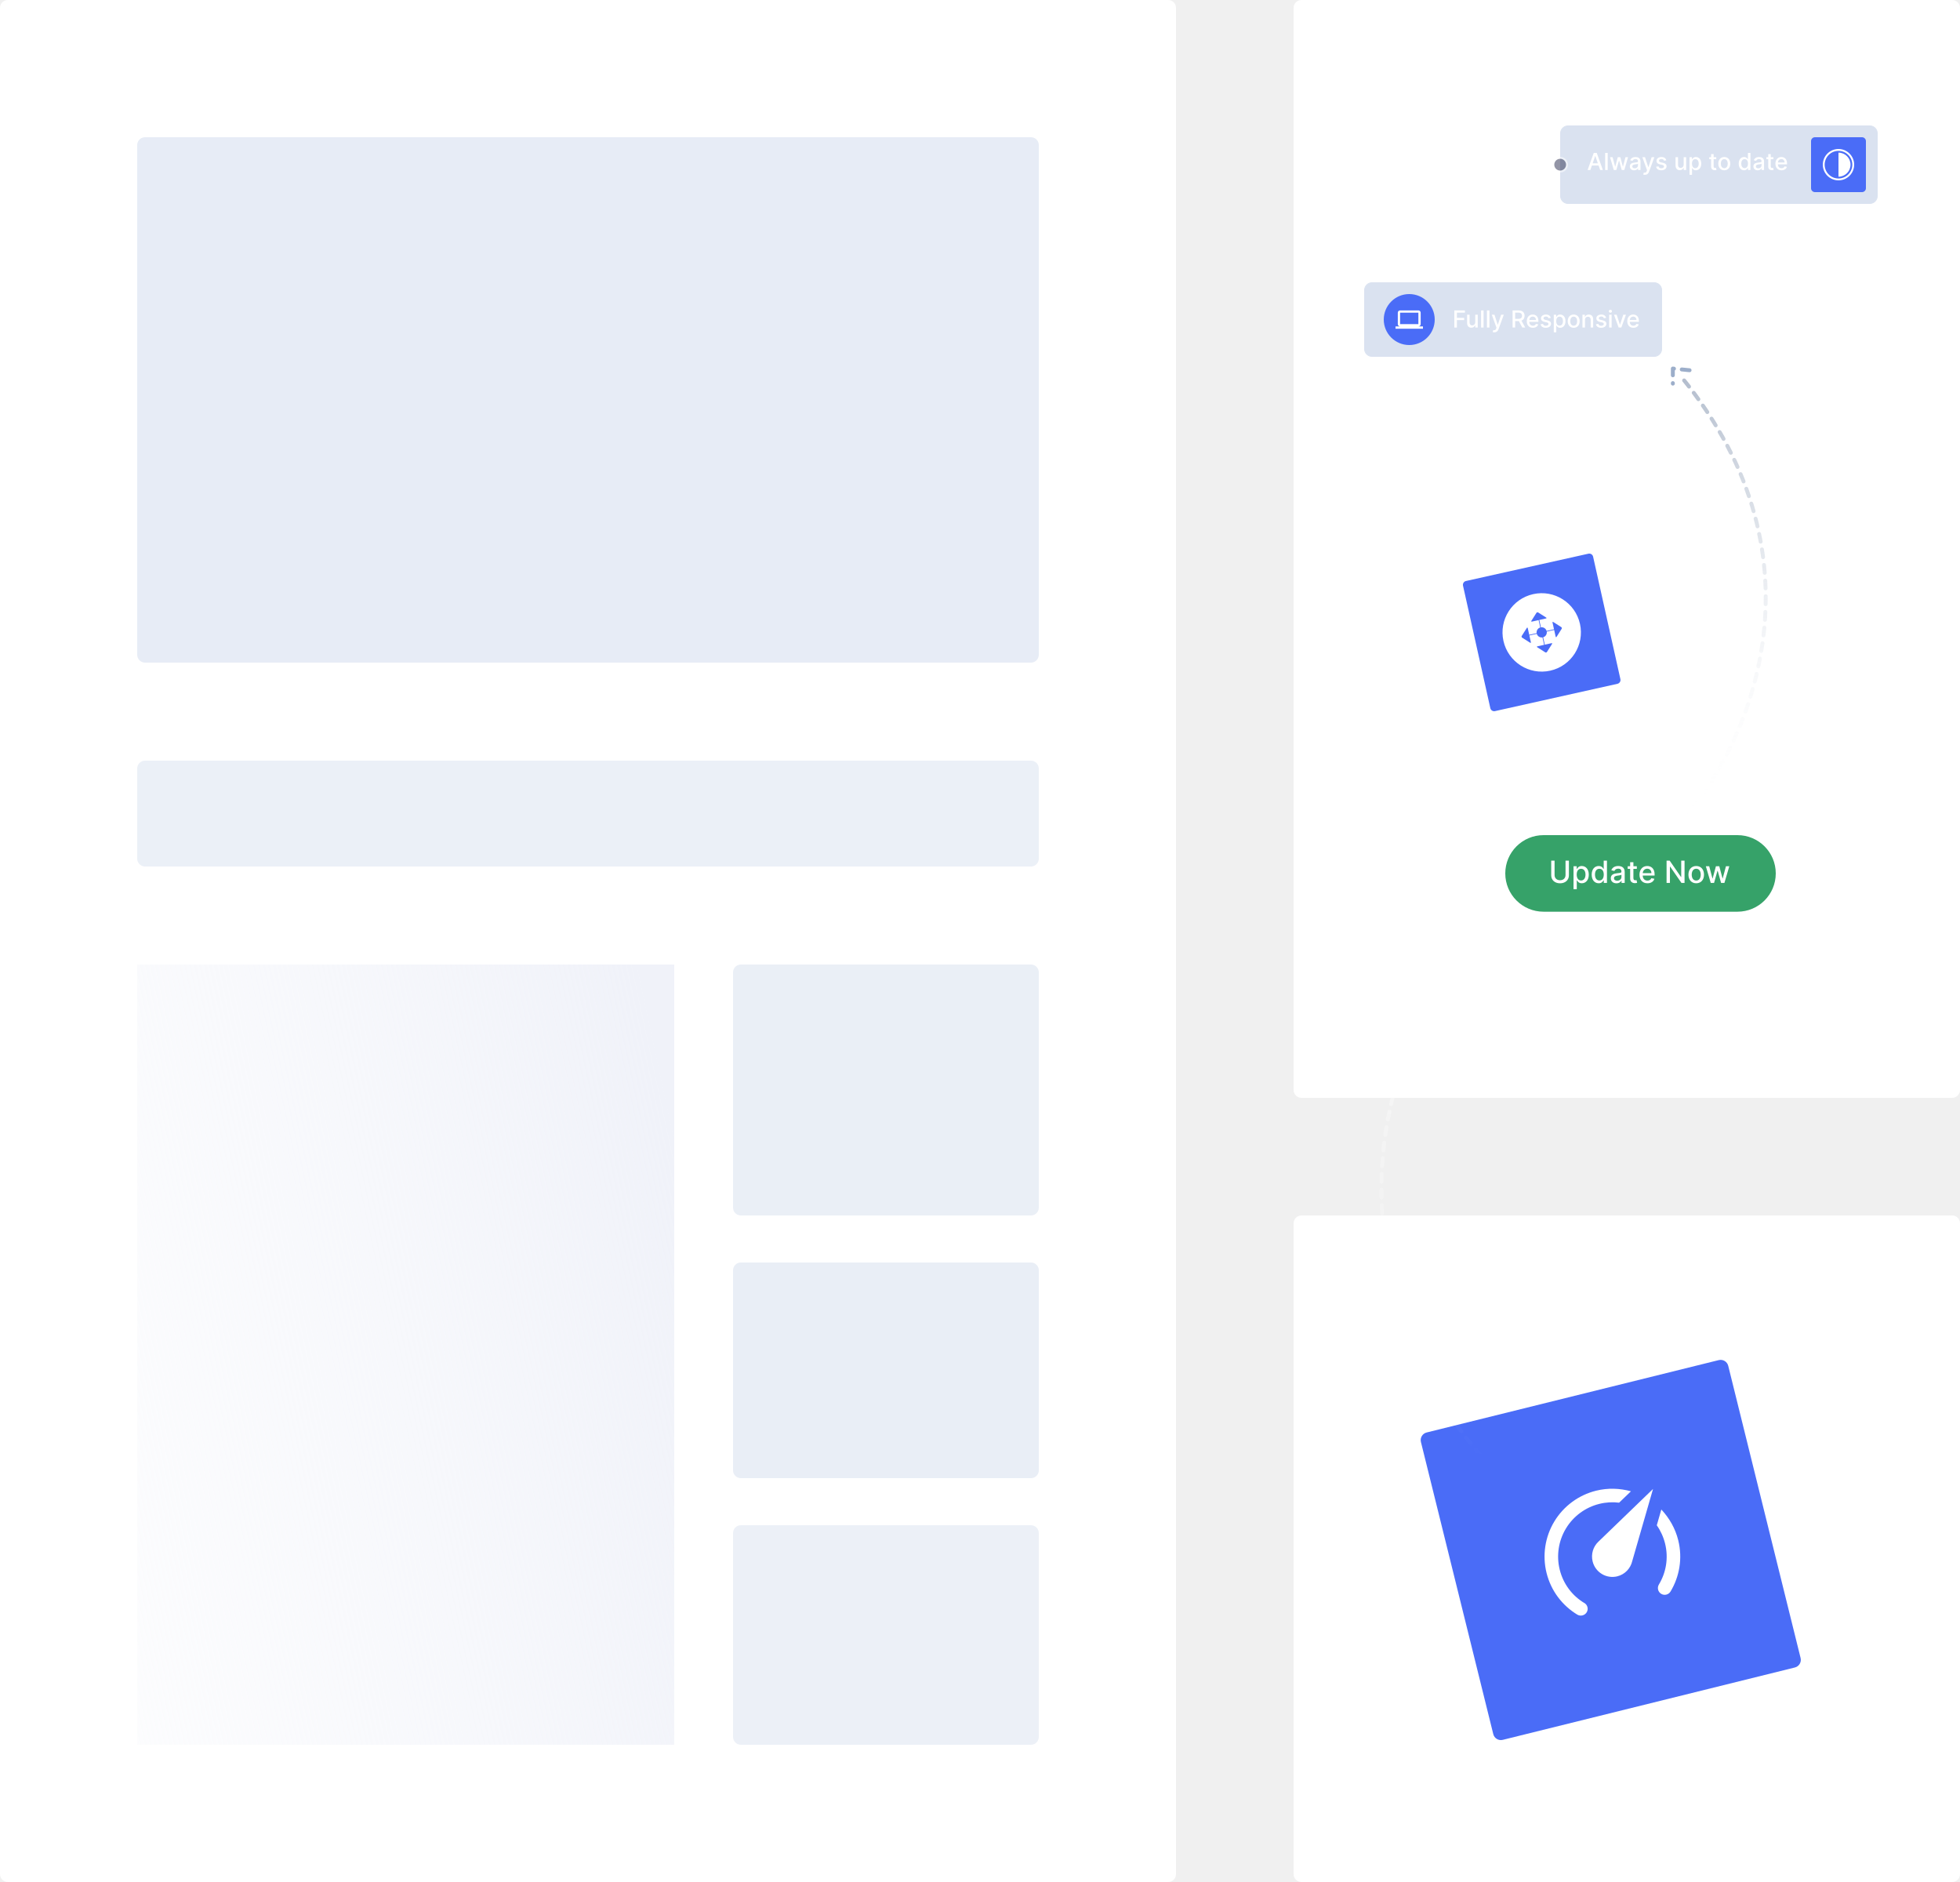
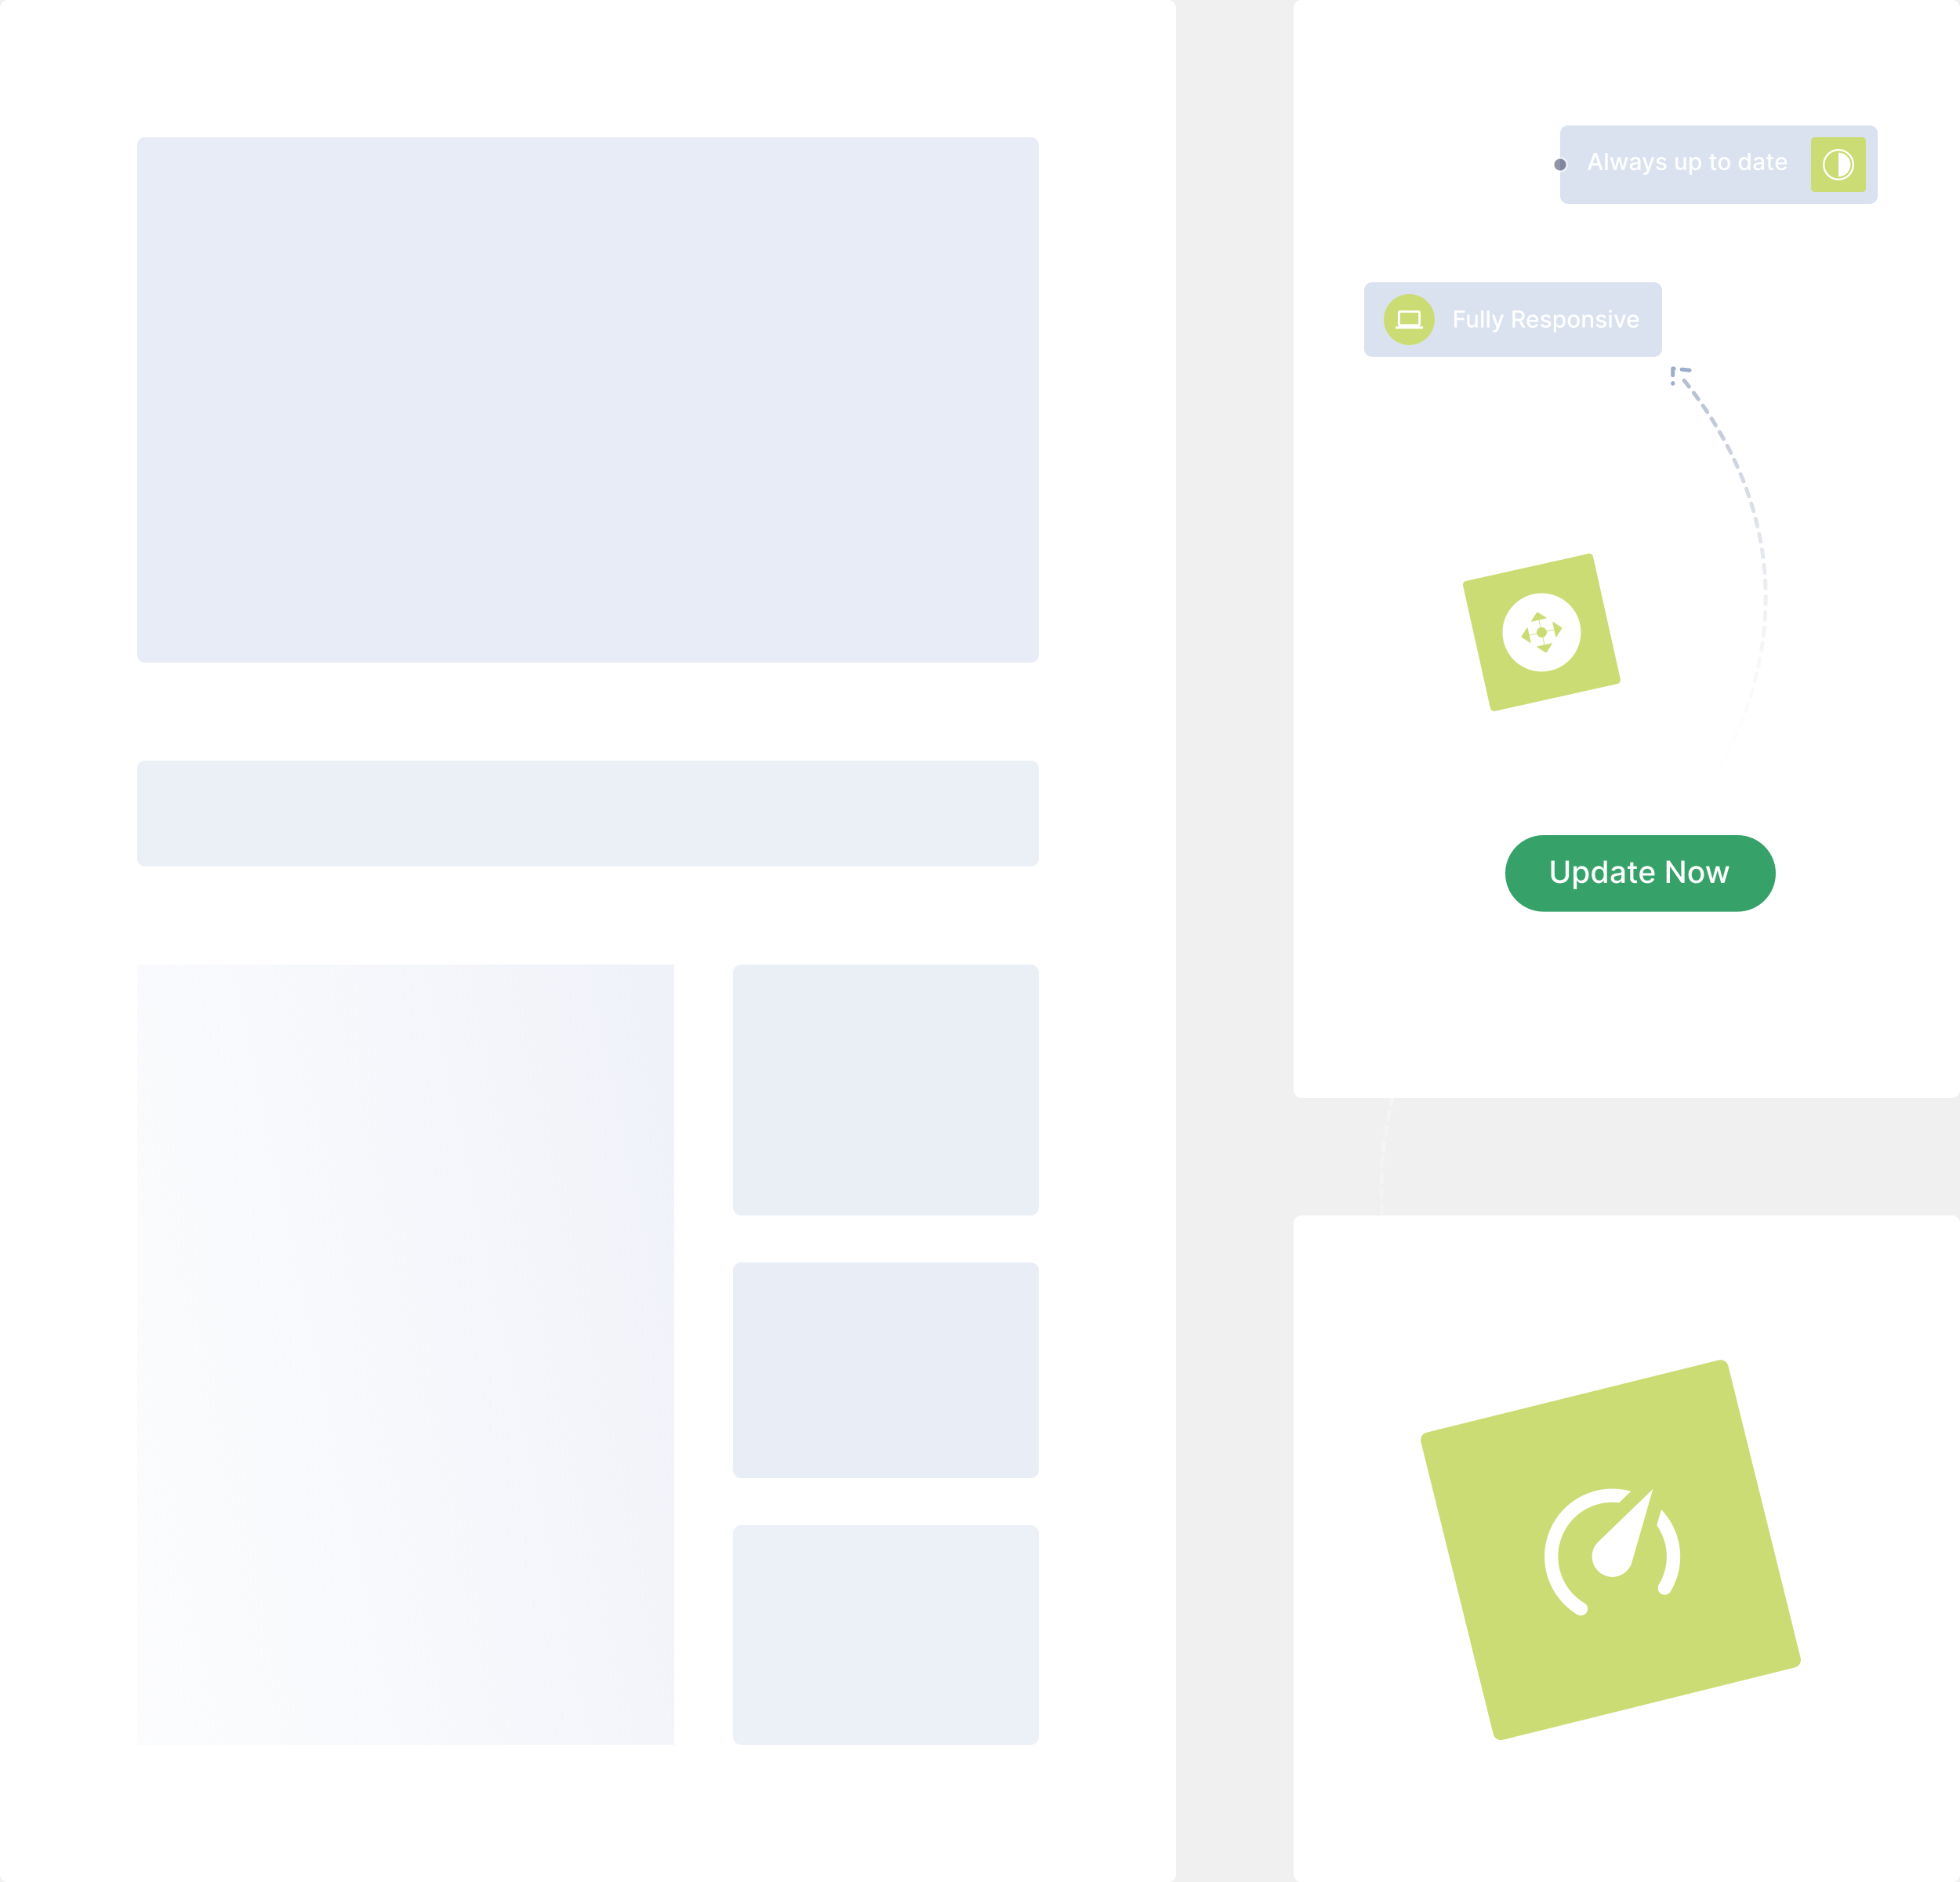
<svg xmlns="http://www.w3.org/2000/svg" width="500" height="480" viewBox="0 0 500 480" fill="none">
  <rect x="330" y="310" width="170" height="170" rx="2" fill="white" />
-   <rect x="362" y="365.831" width="80.765" height="80.765" rx="2" transform="rotate(-13.9128 362 365.831)" fill="#4A6CF7" />
+   <rect x="362" y="365.831" width="80.765" height="80.765" rx="2" transform="rotate(-13.9128 362 365.831)" fill="#cadc73" />
  <path d="M412.572 402.039C411.235 402.37 409.822 402.156 408.643 401.445C407.464 400.734 406.615 399.584 406.284 398.247C405.818 396.366 406.435 394.466 407.718 393.239L421.691 379.757L416.388 398.152C415.956 400.006 414.538 401.552 412.572 402.039ZM407.162 380.2C410.203 379.447 413.25 379.584 416.061 380.349L413.037 383.256C411.434 383.047 409.675 383.144 407.995 383.56C404.43 384.443 401.363 386.705 399.467 389.85C397.571 392.995 397.002 396.764 397.884 400.328C398.804 404.041 401.131 407.03 404.167 408.846L404.183 408.842C405.001 409.335 405.263 410.393 404.77 411.21C404.277 412.028 403.202 412.294 402.389 411.818C398.595 409.531 395.673 405.797 394.525 401.16C393.421 396.705 394.132 391.994 396.502 388.063C398.873 384.132 402.707 381.304 407.162 380.2ZM428.123 392.838C429.271 397.474 428.43 402.14 426.143 405.934C425.646 406.735 424.587 406.997 423.77 406.504C422.952 406.011 422.69 404.953 423.183 404.135C425.016 401.096 425.683 397.383 424.763 393.67C424.347 391.99 423.612 390.389 422.649 389.023L423.808 384.992C425.826 387.166 427.365 389.78 428.123 392.838Z" fill="white" />
  <rect width="300" height="480" rx="2" fill="white" />
  <rect x="35" y="35" width="230" height="134" rx="2" fill="#DAE2F0" fill-opacity="0.66" />
  <rect opacity="0.53" x="35" y="194" width="230" height="27" rx="2" fill="#DAE2F0" />
  <rect x="35" y="246" width="137" height="199" fill="url(#paint0_linear_1028_1032)" />
  <rect opacity="0.57" x="187" y="246" width="78" height="64" rx="2" fill="#DAE2F0" />
  <rect opacity="0.6" x="187" y="322" width="78" height="55" rx="2" fill="#DAE2F0" />
  <rect opacity="0.5" x="187" y="389" width="78" height="56" rx="2" fill="#DAE2F0" />
  <path d="M377.795 371.295C358.482 349.772 331.574 292.451 378.448 235.356" stroke="url(#paint1_linear_1028_1032)" stroke-linecap="round" stroke-linejoin="round" stroke-dasharray="2 2" />
  <path d="M375.753 233.513L380.883 233V237.617" stroke="url(#paint2_linear_1028_1032)" stroke-linecap="round" stroke-linejoin="round" stroke-dasharray="2 2" />
  <rect x="330" width="170" height="280" rx="2" fill="white" />
  <rect x="384" y="213" width="69" height="19.528" rx="9.764" fill="#36A269" />
  <path d="M399.37 219.51V223.177C399.37 223.948 398.838 224.503 397.972 224.503C397.109 224.503 396.574 223.948 396.574 223.177V219.51H395.717V223.246C395.717 224.439 396.61 225.285 397.972 225.285C399.334 225.285 400.23 224.439 400.23 223.246V219.51H399.37Z" fill="white" />
  <path d="M401.41 226.788H402.239V224.528H402.289C402.439 224.8 402.744 225.274 403.521 225.274C404.553 225.274 405.302 224.447 405.302 223.069C405.302 221.687 404.541 220.875 403.512 220.875C402.722 220.875 402.436 221.357 402.289 221.621H402.22V220.93H401.41V226.788ZM402.222 223.06C402.222 222.17 402.611 221.579 403.335 221.579C404.087 221.579 404.464 222.214 404.464 223.06C404.464 223.915 404.075 224.567 403.335 224.567C402.622 224.567 402.222 223.956 402.222 223.06Z" fill="white" />
  <path d="M407.826 225.274C408.602 225.274 408.908 224.8 409.057 224.528H409.127V225.191H409.937V219.51H409.107V221.621H409.057C408.908 221.357 408.625 220.875 407.831 220.875C406.802 220.875 406.045 221.687 406.045 223.069C406.045 224.447 406.791 225.274 407.826 225.274ZM408.009 224.567C407.268 224.567 406.883 223.915 406.883 223.06C406.883 222.214 407.26 221.579 408.009 221.579C408.733 221.579 409.121 222.17 409.121 223.06C409.121 223.956 408.725 224.567 408.009 224.567Z" fill="white" />
  <path d="M412.36 225.285C413.065 225.285 413.462 224.927 413.62 224.608H413.653V225.191H414.463V222.361C414.463 221.121 413.487 220.875 412.81 220.875C412.039 220.875 411.329 221.185 411.051 221.962L411.831 222.139C411.953 221.837 412.263 221.546 412.821 221.546C413.356 221.546 413.631 221.826 413.631 222.309V222.328C413.631 222.63 413.32 222.625 412.555 222.714C411.747 222.808 410.921 223.019 410.921 223.987C410.921 224.825 411.55 225.285 412.36 225.285ZM412.541 224.619C412.072 224.619 411.734 224.408 411.734 223.998C411.734 223.554 412.127 223.396 412.607 223.332C412.876 223.296 413.514 223.224 413.634 223.105V223.654C413.634 224.159 413.231 224.619 412.541 224.619Z" fill="white" />
  <path d="M417.557 220.93H416.683V219.909H415.853V220.93H415.229V221.596H415.853V224.112C415.851 224.886 416.442 225.26 417.096 225.246C417.36 225.243 417.537 225.194 417.634 225.157L417.485 224.472C417.429 224.483 417.326 224.508 417.193 224.508C416.924 224.508 416.683 224.42 416.683 223.94V221.596H417.557V220.93Z" fill="white" />
  <path d="M420.265 225.277C421.194 225.277 421.851 224.819 422.04 224.126L421.255 223.984C421.105 224.386 420.745 224.592 420.273 224.592C419.563 224.592 419.086 224.131 419.064 223.31H422.093V223.016C422.093 221.476 421.172 220.875 420.206 220.875C419.019 220.875 418.237 221.779 418.237 223.088C418.237 224.411 419.008 225.277 420.265 225.277ZM419.066 222.689C419.1 222.084 419.538 221.56 420.212 221.56C420.856 221.56 421.277 222.037 421.28 222.689H419.066Z" fill="white" />
  <path d="M429.732 219.51H428.883V223.682H428.83L425.94 219.51H425.147V225.191H426.004V221.024H426.057L428.944 225.191H429.732V219.51Z" fill="white" />
  <path d="M432.71 225.277C433.912 225.277 434.697 224.397 434.697 223.08C434.697 221.754 433.912 220.875 432.71 220.875C431.509 220.875 430.724 221.754 430.724 223.08C430.724 224.397 431.509 225.277 432.71 225.277ZM432.713 224.58C431.928 224.58 431.562 223.895 431.562 223.077C431.562 222.261 431.928 221.568 432.713 221.568C433.493 221.568 433.859 222.261 433.859 223.077C433.859 223.895 433.493 224.58 432.713 224.58Z" fill="white" />
  <path d="M436.416 225.191H437.26L438.125 222.114H438.189L439.054 225.191H439.9L441.151 220.93H440.294L439.465 224.045H439.423L438.591 220.93H437.734L436.896 224.059H436.855L436.02 220.93H435.163L436.416 225.191Z" fill="white" />
  <path d="M429.313 209C445.373 191.102 467.749 143.437 428.77 95.96" stroke="url(#paint3_linear_1028_1032)" stroke-linecap="round" stroke-linejoin="round" stroke-dasharray="2 2" />
  <path d="M431.011 94.427L426.746 94V97.839" stroke="#9CAECA" stroke-linecap="round" stroke-linejoin="round" stroke-dasharray="2 2" />
  <path d="M425.919 209.551C429.35 203.094 432.466 187.388 417.488 176.228" stroke="url(#paint4_linear_1028_1032)" stroke-width="0.7" stroke-linecap="round" stroke-linejoin="round" stroke-dasharray="2 2" />
  <rect x="348.1" y="72.1" width="75.8" height="18.8" rx="1.9" fill="#DAE2F0" stroke="#DAE2F0" stroke-width="0.2" />
  <path d="M371 83.538H371.658V81.636H373.512V81.071H371.658V79.742H373.706V79.175H371V83.538Z" fill="white" />
  <path d="M376.333 82.181C376.335 82.737 375.921 83.001 375.563 83.001C375.169 83.001 374.896 82.716 374.896 82.271V80.266H374.259V82.347C374.259 83.159 374.705 83.581 375.333 83.581C375.825 83.581 376.16 83.321 376.311 82.972H376.345V83.538H376.972V80.266H376.333V82.181Z" fill="white" />
  <path d="M378.465 79.175H377.828V83.538H378.465V79.175Z" fill="white" />
  <path d="M379.959 79.175H379.322V83.538H379.959V79.175Z" fill="white" />
  <path d="M381.219 84.766C381.745 84.766 382.077 84.491 382.267 83.975L383.62 80.272L382.932 80.266L382.103 82.805H382.069L381.24 80.266H380.558L381.756 83.581L381.677 83.798C381.515 84.233 381.287 84.269 380.938 84.173L380.784 84.695C380.861 84.729 381.027 84.766 381.219 84.766Z" fill="white" />
  <path d="M385.859 83.538H386.518V81.887H387.413C387.428 81.887 387.44 81.887 387.455 81.887L388.342 83.538H389.092L388.124 81.772C388.659 81.574 388.925 81.129 388.925 80.543C388.925 79.739 388.427 79.175 387.415 79.175H385.859V83.538ZM386.518 81.32V79.739H387.344C387.994 79.739 388.263 80.048 388.263 80.543C388.263 81.035 387.994 81.32 387.353 81.32H386.518Z" fill="white" />
  <path d="M391.045 83.604C391.759 83.604 392.264 83.253 392.409 82.72L391.806 82.612C391.691 82.921 391.414 83.078 391.051 83.078C390.506 83.078 390.139 82.724 390.122 82.094H392.449V81.868C392.449 80.685 391.742 80.223 391 80.223C390.088 80.223 389.487 80.918 389.487 81.923C389.487 82.94 390.08 83.604 391.045 83.604ZM390.124 81.617C390.15 81.152 390.487 80.749 391.004 80.749C391.499 80.749 391.823 81.116 391.825 81.617H390.124Z" fill="white" />
  <path d="M395.608 81.065C395.476 80.555 395.078 80.223 394.37 80.223C393.631 80.223 393.107 80.613 393.107 81.192C393.107 81.657 393.388 81.966 394.002 82.102L394.556 82.224C394.871 82.294 395.018 82.435 395.018 82.639C395.018 82.893 394.748 83.091 394.33 83.091C393.949 83.091 393.703 82.927 393.627 82.605L393.011 82.699C393.118 83.278 393.599 83.604 394.334 83.604C395.125 83.604 395.672 83.185 395.672 82.592C395.672 82.13 395.378 81.844 394.777 81.706L394.257 81.587C393.897 81.501 393.742 81.38 393.744 81.158C393.742 80.907 394.015 80.728 394.377 80.728C394.773 80.728 394.956 80.947 395.031 81.167L395.608 81.065Z" fill="white" />
  <path d="M396.373 84.766H397.01V83.029H397.048C397.163 83.238 397.398 83.602 397.994 83.602C398.787 83.602 399.362 82.967 399.362 81.908C399.362 80.847 398.778 80.223 397.988 80.223C397.381 80.223 397.161 80.594 397.048 80.796H396.995V80.266H396.373V84.766ZM396.997 81.902C396.997 81.218 397.295 80.764 397.851 80.764C398.429 80.764 398.719 81.252 398.719 81.902C398.719 82.558 398.42 83.059 397.851 83.059C397.304 83.059 396.997 82.59 396.997 81.902Z" fill="white" />
  <path d="M401.454 83.604C402.377 83.604 402.98 82.929 402.98 81.917C402.98 80.898 402.377 80.223 401.454 80.223C400.532 80.223 399.929 80.898 399.929 81.917C399.929 82.929 400.532 83.604 401.454 83.604ZM401.456 83.07C400.854 83.07 400.572 82.543 400.572 81.915C400.572 81.288 400.854 80.756 401.456 80.756C402.055 80.756 402.336 81.288 402.336 81.915C402.336 82.543 402.055 83.07 401.456 83.07Z" fill="white" />
  <path d="M404.328 81.595C404.328 81.073 404.648 80.775 405.091 80.775C405.523 80.775 405.786 81.058 405.786 81.533V83.538H406.423V81.457C406.423 80.647 405.977 80.223 405.308 80.223C404.816 80.223 404.494 80.451 404.343 80.798H404.303V80.266H403.691V83.538H404.328V81.595Z" fill="white" />
  <path d="M409.729 81.065C409.597 80.555 409.199 80.223 408.491 80.223C407.752 80.223 407.228 80.613 407.228 81.192C407.228 81.657 407.509 81.966 408.123 82.102L408.677 82.224C408.992 82.294 409.139 82.435 409.139 82.639C409.139 82.893 408.869 83.091 408.451 83.091C408.07 83.091 407.825 82.927 407.748 82.605L407.132 82.699C407.239 83.278 407.72 83.604 408.455 83.604C409.246 83.604 409.793 83.185 409.793 82.592C409.793 82.13 409.499 81.844 408.898 81.706L408.379 81.587C408.018 81.501 407.863 81.38 407.865 81.158C407.863 80.907 408.136 80.728 408.498 80.728C408.894 80.728 409.077 80.947 409.152 81.167L409.729 81.065Z" fill="white" />
  <path d="M410.494 83.538H411.131V80.266H410.494V83.538ZM410.816 79.761C411.035 79.761 411.218 79.59 411.218 79.381C411.218 79.173 411.035 79 410.816 79C410.594 79 410.413 79.173 410.413 79.381C410.413 79.59 410.594 79.761 410.816 79.761Z" fill="white" />
  <path d="M414.788 80.266H414.104L413.277 82.784H413.243L412.414 80.266H411.73L412.919 83.538H413.601L414.788 80.266Z" fill="white" />
  <path d="M416.68 83.604C417.393 83.604 417.898 83.253 418.043 82.72L417.44 82.612C417.325 82.921 417.048 83.078 416.686 83.078C416.141 83.078 415.774 82.724 415.757 82.094H418.084V81.868C418.084 80.685 417.376 80.223 416.635 80.223C415.723 80.223 415.122 80.918 415.122 81.923C415.122 82.94 415.714 83.604 416.68 83.604ZM415.759 81.617C415.785 81.152 416.121 80.749 416.639 80.749C417.134 80.749 417.457 81.116 417.46 81.617H415.759Z" fill="white" />
-   <circle cx="359.5" cy="81.5" r="6.5" fill="#4A6CF7" />
+   <circle cx="359.5" cy="81.5" r="6.5" fill="#cadc73" />
  <path d="M357.167 79.75H361.833V82.667H357.167V79.75ZM361.833 83.25C361.988 83.25 362.136 83.189 362.246 83.079C362.355 82.97 362.417 82.822 362.417 82.667V79.75C362.417 79.427 362.154 79.167 361.833 79.167H357.167C356.843 79.167 356.583 79.427 356.583 79.75V82.667C356.583 82.822 356.645 82.97 356.754 83.079C356.864 83.189 357.012 83.25 357.167 83.25H356V83.834H363V83.25H361.833Z" fill="white" />
-   <rect x="373" y="148.4" width="34" height="34" rx="1" transform="rotate(-12.5713 373 148.4)" fill="#4A6CF7" />
+   <rect x="373" y="148.4" width="34" height="34" rx="1" transform="rotate(-12.5713 373 148.4)" fill="#cadc73" />
  <circle cx="393.293" cy="161.293" r="10" transform="rotate(-12.5713 393.293 161.293)" fill="white" />
  <g clip-path="url(#clip0_1028_1032)">
-     <path d="M398.281 159.94L396.256 158.653C396.106 158.557 396.015 158.621 396.054 158.795L396.433 160.496L394.539 160.918C394.355 160.293 393.738 159.901 393.094 160L392.675 158.119L394.375 157.74C394.55 157.701 394.569 157.592 394.418 157.496L392.393 156.21C392.242 156.114 392.043 156.159 391.948 156.309L390.661 158.334C390.565 158.485 390.629 158.575 390.803 158.536L392.504 158.157L392.923 160.037C392.298 160.222 391.905 160.838 392.005 161.482L390.111 161.905L389.732 160.205C389.693 160.031 389.584 160.012 389.489 160.162L388.202 162.188C388.106 162.338 388.151 162.537 388.301 162.633L390.326 163.919C390.477 164.015 390.567 163.952 390.528 163.777L390.149 162.076L392.04 161.654C392.225 162.279 392.842 162.671 393.486 162.572L393.908 164.463L392.208 164.842C392.034 164.881 392.015 164.99 392.165 165.086L394.191 166.372C394.341 166.468 394.54 166.424 394.636 166.273L395.923 164.248C396.018 164.097 395.955 164.007 395.78 164.046L394.082 164.425L393.661 162.535C394.286 162.35 394.678 161.734 394.579 161.09L396.471 160.668L396.85 162.369C396.889 162.543 396.997 162.562 397.093 162.412L398.38 160.386C398.476 160.236 398.432 160.035 398.281 159.94Z" fill="#4A6CF7" />
+     <path d="M398.281 159.94L396.256 158.653C396.106 158.557 396.015 158.621 396.054 158.795L396.433 160.496L394.539 160.918C394.355 160.293 393.738 159.901 393.094 160L392.675 158.119L394.375 157.74C394.55 157.701 394.569 157.592 394.418 157.496L392.393 156.21C392.242 156.114 392.043 156.159 391.948 156.309L390.661 158.334C390.565 158.485 390.629 158.575 390.803 158.536L392.504 158.157L392.923 160.037C392.298 160.222 391.905 160.838 392.005 161.482L390.111 161.905L389.732 160.205C389.693 160.031 389.584 160.012 389.489 160.162L388.202 162.188C388.106 162.338 388.151 162.537 388.301 162.633L390.326 163.919C390.477 164.015 390.567 163.952 390.528 163.777L390.149 162.076L392.04 161.654C392.225 162.279 392.842 162.671 393.486 162.572L393.908 164.463L392.208 164.842C392.034 164.881 392.015 164.99 392.165 165.086L394.191 166.372C394.341 166.468 394.54 166.424 394.636 166.273L395.923 164.248C396.018 164.097 395.955 164.007 395.78 164.046L394.082 164.425L393.661 162.535C394.286 162.35 394.678 161.734 394.579 161.09L396.471 160.668L396.85 162.369C396.889 162.543 396.997 162.562 397.093 162.412L398.38 160.386C398.476 160.236 398.432 160.035 398.281 159.94Z" fill="#cadc73" />
  </g>
  <rect x="398.1" y="32.1" width="80.8" height="19.8" rx="1.9" fill="#DAE2F0" stroke="#DAE2F0" stroke-width="0.2" />
-   <rect x="462" y="35" width="14" height="14" rx="1" fill="#4A6CF7" />
+   <rect x="462" y="35" width="14" height="14" rx="1" fill="#cadc73" />
  <path d="M468.998 38C466.791 38 465 39.791 465 41.998C465 44.209 466.791 46 468.998 46C471.209 46 473 44.209 473 41.998C473 39.791 471.209 38 468.998 38ZM469 45.524C467.054 45.524 465.476 43.946 465.476 42C465.476 40.054 467.054 38.476 469 38.476C470.946 38.476 472.524 40.054 472.524 42C472.524 43.946 470.946 45.524 469 45.524ZM469 38.928V45.069C470.694 45.069 472.071 43.692 472.071 41.998C472.071 40.308 470.694 38.928 469 38.928Z" fill="white" />
  <path d="M405.699 43.364L406.099 42.209H407.804L408.202 43.364H408.901L407.331 39H406.57L405 43.364H405.699ZM406.291 41.655L406.935 39.793H406.969L407.612 41.655H406.291Z" fill="white" />
  <path d="M410.117 39H409.48V43.364H410.117V39Z" fill="white" />
  <path d="M411.684 43.364H412.332L412.996 41.001H413.045L413.71 43.364H414.36L415.321 40.091H414.663L414.026 42.484H413.994L413.354 40.091H412.696L412.053 42.494H412.021L411.379 40.091H410.721L411.684 43.364Z" fill="white" />
  <path d="M416.878 43.436C417.419 43.436 417.724 43.161 417.845 42.916H417.871V43.364H418.493V41.19C418.493 40.238 417.743 40.048 417.223 40.048C416.631 40.048 416.085 40.287 415.872 40.883L416.471 41.02C416.565 40.788 416.803 40.564 417.232 40.564C417.643 40.564 417.854 40.779 417.854 41.15V41.165C417.854 41.397 417.615 41.393 417.027 41.461C416.407 41.533 415.772 41.695 415.772 42.439C415.772 43.082 416.256 43.436 416.878 43.436ZM417.017 42.925C416.656 42.925 416.396 42.763 416.396 42.447C416.396 42.106 416.699 41.985 417.068 41.936C417.274 41.908 417.764 41.853 417.856 41.761V42.183C417.856 42.571 417.547 42.925 417.017 42.925Z" fill="white" />
  <path d="M419.627 44.591C420.153 44.591 420.486 44.316 420.675 43.8L422.028 40.097L421.34 40.091L420.511 42.631H420.477L419.648 40.091H418.967L420.164 43.406L420.085 43.624C419.923 44.058 419.695 44.094 419.346 43.999L419.192 44.521C419.269 44.555 419.435 44.591 419.627 44.591Z" fill="white" />
  <path d="M425.081 40.89C424.949 40.381 424.551 40.048 423.843 40.048C423.104 40.048 422.58 40.438 422.58 41.018C422.58 41.482 422.861 41.791 423.475 41.928L424.029 42.049C424.344 42.119 424.491 42.26 424.491 42.465C424.491 42.718 424.22 42.916 423.803 42.916C423.421 42.916 423.176 42.752 423.1 42.43L422.484 42.524C422.59 43.104 423.072 43.43 423.807 43.43C424.597 43.43 425.145 43.01 425.145 42.418C425.145 41.955 424.851 41.67 424.25 41.531L423.73 41.412C423.37 41.327 423.215 41.205 423.217 40.984C423.215 40.732 423.487 40.553 423.85 40.553C424.246 40.553 424.429 40.773 424.504 40.992L425.081 40.89Z" fill="white" />
  <path d="M429.507 42.006C429.509 42.562 429.095 42.827 428.737 42.827C428.343 42.827 428.07 42.541 428.07 42.096V40.091H427.433V42.173C427.433 42.984 427.879 43.406 428.507 43.406C428.999 43.406 429.334 43.146 429.485 42.797H429.519V43.364H430.146V40.091H429.507V42.006Z" fill="white" />
  <path d="M431.002 44.591H431.639V42.854H431.677C431.792 43.063 432.027 43.428 432.623 43.428C433.416 43.428 433.991 42.793 433.991 41.734C433.991 40.673 433.407 40.048 432.617 40.048C432.01 40.048 431.79 40.419 431.677 40.621H431.624V40.091H431.002V44.591ZM431.626 41.727C431.626 41.043 431.924 40.59 432.48 40.59C433.058 40.59 433.348 41.077 433.348 41.727C433.348 42.383 433.049 42.884 432.48 42.884C431.933 42.884 431.626 42.416 431.626 41.727Z" fill="white" />
  <path d="M437.82 40.091H437.149V39.307H436.512V40.091H436.033V40.602H436.512V42.535C436.51 43.129 436.964 43.417 437.467 43.406C437.669 43.404 437.806 43.366 437.88 43.338L437.765 42.812C437.722 42.82 437.644 42.84 437.541 42.84C437.335 42.84 437.149 42.771 437.149 42.403V40.602H437.82V40.091Z" fill="white" />
  <path d="M439.869 43.43C440.791 43.43 441.394 42.754 441.394 41.742C441.394 40.724 440.791 40.048 439.869 40.048C438.946 40.048 438.343 40.724 438.343 41.742C438.343 42.754 438.946 43.43 439.869 43.43ZM439.871 42.895C439.268 42.895 438.987 42.369 438.987 41.74C438.987 41.114 439.268 40.581 439.871 40.581C440.469 40.581 440.751 41.114 440.751 41.74C440.751 42.369 440.469 42.895 439.871 42.895Z" fill="white" />
  <path d="M444.918 43.428C445.515 43.428 445.749 43.063 445.864 42.854H445.918V43.364H446.54V39H445.903V40.621H445.864C445.749 40.419 445.532 40.048 444.923 40.048C444.132 40.048 443.55 40.673 443.55 41.734C443.55 42.793 444.124 43.428 444.918 43.428ZM445.059 42.884C444.49 42.884 444.194 42.383 444.194 41.727C444.194 41.077 444.484 40.59 445.059 40.59C445.615 40.59 445.913 41.043 445.913 41.727C445.913 42.416 445.609 42.884 445.059 42.884Z" fill="white" />
  <path d="M448.401 43.436C448.943 43.436 449.247 43.161 449.369 42.916H449.394V43.364H450.017V41.19C450.017 40.238 449.267 40.048 448.747 40.048C448.154 40.048 447.609 40.287 447.396 40.883L447.994 41.02C448.088 40.788 448.327 40.564 448.755 40.564C449.166 40.564 449.377 40.779 449.377 41.15V41.165C449.377 41.397 449.139 41.393 448.551 41.461C447.931 41.533 447.296 41.695 447.296 42.439C447.296 43.082 447.779 43.436 448.401 43.436ZM448.54 42.925C448.18 42.925 447.92 42.763 447.92 42.447C447.92 42.106 448.222 41.985 448.591 41.936C448.798 41.908 449.288 41.853 449.379 41.761V42.183C449.379 42.571 449.07 42.925 448.54 42.925Z" fill="white" />
  <path d="M452.393 40.091H451.722V39.307H451.085V40.091H450.605V40.602H451.085V42.535C451.082 43.129 451.536 43.417 452.039 43.406C452.241 43.404 452.378 43.366 452.452 43.338L452.337 42.812C452.295 42.82 452.216 42.84 452.114 42.84C451.907 42.84 451.722 42.771 451.722 42.403V40.602H452.393V40.091Z" fill="white" />
  <path d="M454.473 43.43C455.187 43.43 455.692 43.078 455.836 42.545L455.233 42.437C455.118 42.746 454.841 42.903 454.479 42.903C453.934 42.903 453.567 42.55 453.55 41.919H455.877V41.693C455.877 40.511 455.17 40.048 454.428 40.048C453.516 40.048 452.915 40.743 452.915 41.749C452.915 42.765 453.508 43.43 454.473 43.43ZM453.552 41.442C453.578 40.977 453.915 40.575 454.432 40.575C454.927 40.575 455.251 40.941 455.253 41.442H453.552Z" fill="white" />
  <circle opacity="0.5" cx="398" cy="42" r="1.75" fill="#282C4D" stroke="white" stroke-width="0.5" />
  <line x1="347" y1="41.75" x2="396" y2="41.75" stroke="url(#paint5_linear_1028_1032)" stroke-width="0.5" />
  <defs>
    <linearGradient id="paint0_linear_1028_1032" x1="156.747" y1="216.683" x2="-149.033" y2="282.186" gradientUnits="userSpaceOnUse">
      <stop stop-color="#F0F2F9" />
      <stop offset="1" stop-color="white" stop-opacity="0" />
    </linearGradient>
    <linearGradient id="paint1_linear_1028_1032" x1="374.3" y1="234.975" x2="361.897" y2="369.833" gradientUnits="userSpaceOnUse">
      <stop stop-color="white" stop-opacity="0.48" />
      <stop offset="1" stop-color="white" stop-opacity="0" />
    </linearGradient>
    <linearGradient id="paint2_linear_1028_1032" x1="378.318" y1="233" x2="378.318" y2="237.617" gradientUnits="userSpaceOnUse">
      <stop stop-color="white" stop-opacity="0.55" />
      <stop offset="1" stop-color="white" stop-opacity="0.62" />
    </linearGradient>
    <linearGradient id="paint3_linear_1028_1032" x1="432.22" y1="95.642" x2="442.533" y2="207.784" gradientUnits="userSpaceOnUse">
      <stop stop-color="#5F7597" stop-opacity="0.48" />
      <stop offset="1" stop-color="white" stop-opacity="0" />
    </linearGradient>
    <linearGradient id="paint4_linear_1028_1032" x1="418.483" y1="175.882" x2="429.732" y2="208.225" gradientUnits="userSpaceOnUse">
      <stop stop-color="white" stop-opacity="0.48" />
      <stop offset="1" stop-color="white" stop-opacity="0" />
    </linearGradient>
    <linearGradient id="paint5_linear_1028_1032" x1="396" y1="42" x2="359.25" y2="42" gradientUnits="userSpaceOnUse">
      <stop stop-color="white" stop-opacity="0.28" />
      <stop offset="1" stop-color="white" stop-opacity="0" />
    </linearGradient>
    <clipPath id="clip0_1028_1032">
      <rect width="12" height="12" fill="white" transform="translate(386.13 156.742) rotate(-12.5713)" />
    </clipPath>
  </defs>
</svg>
